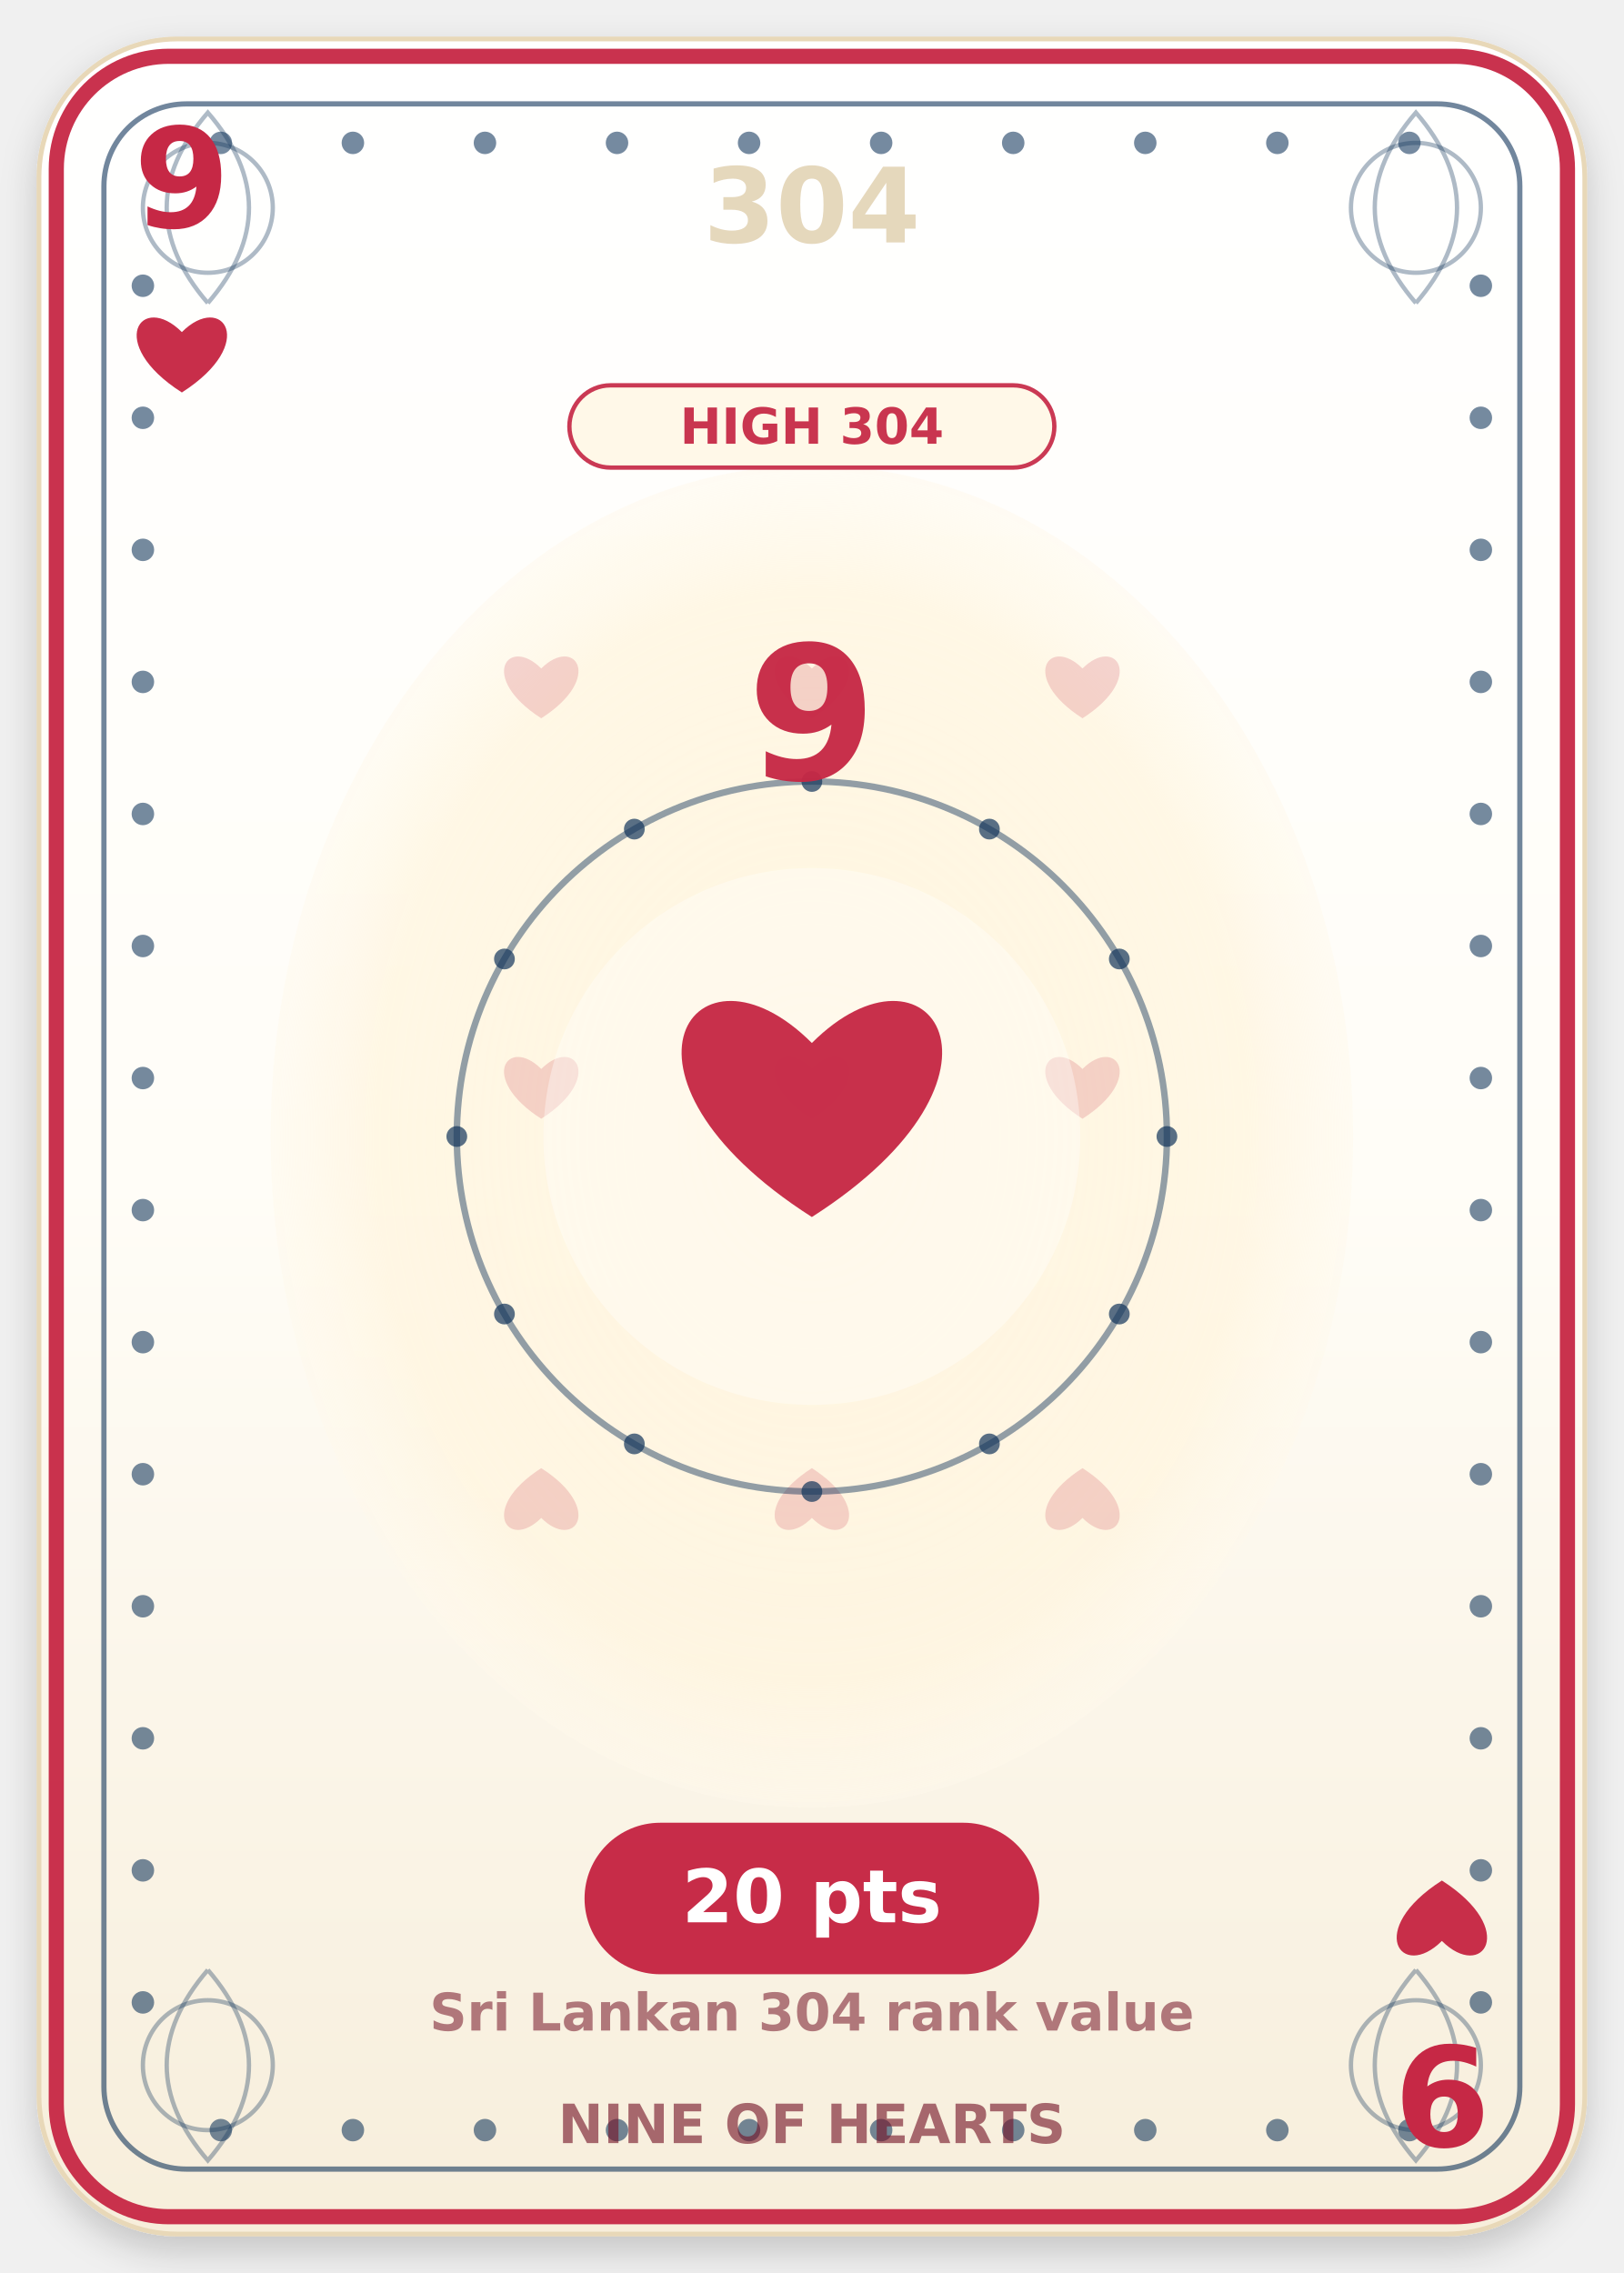
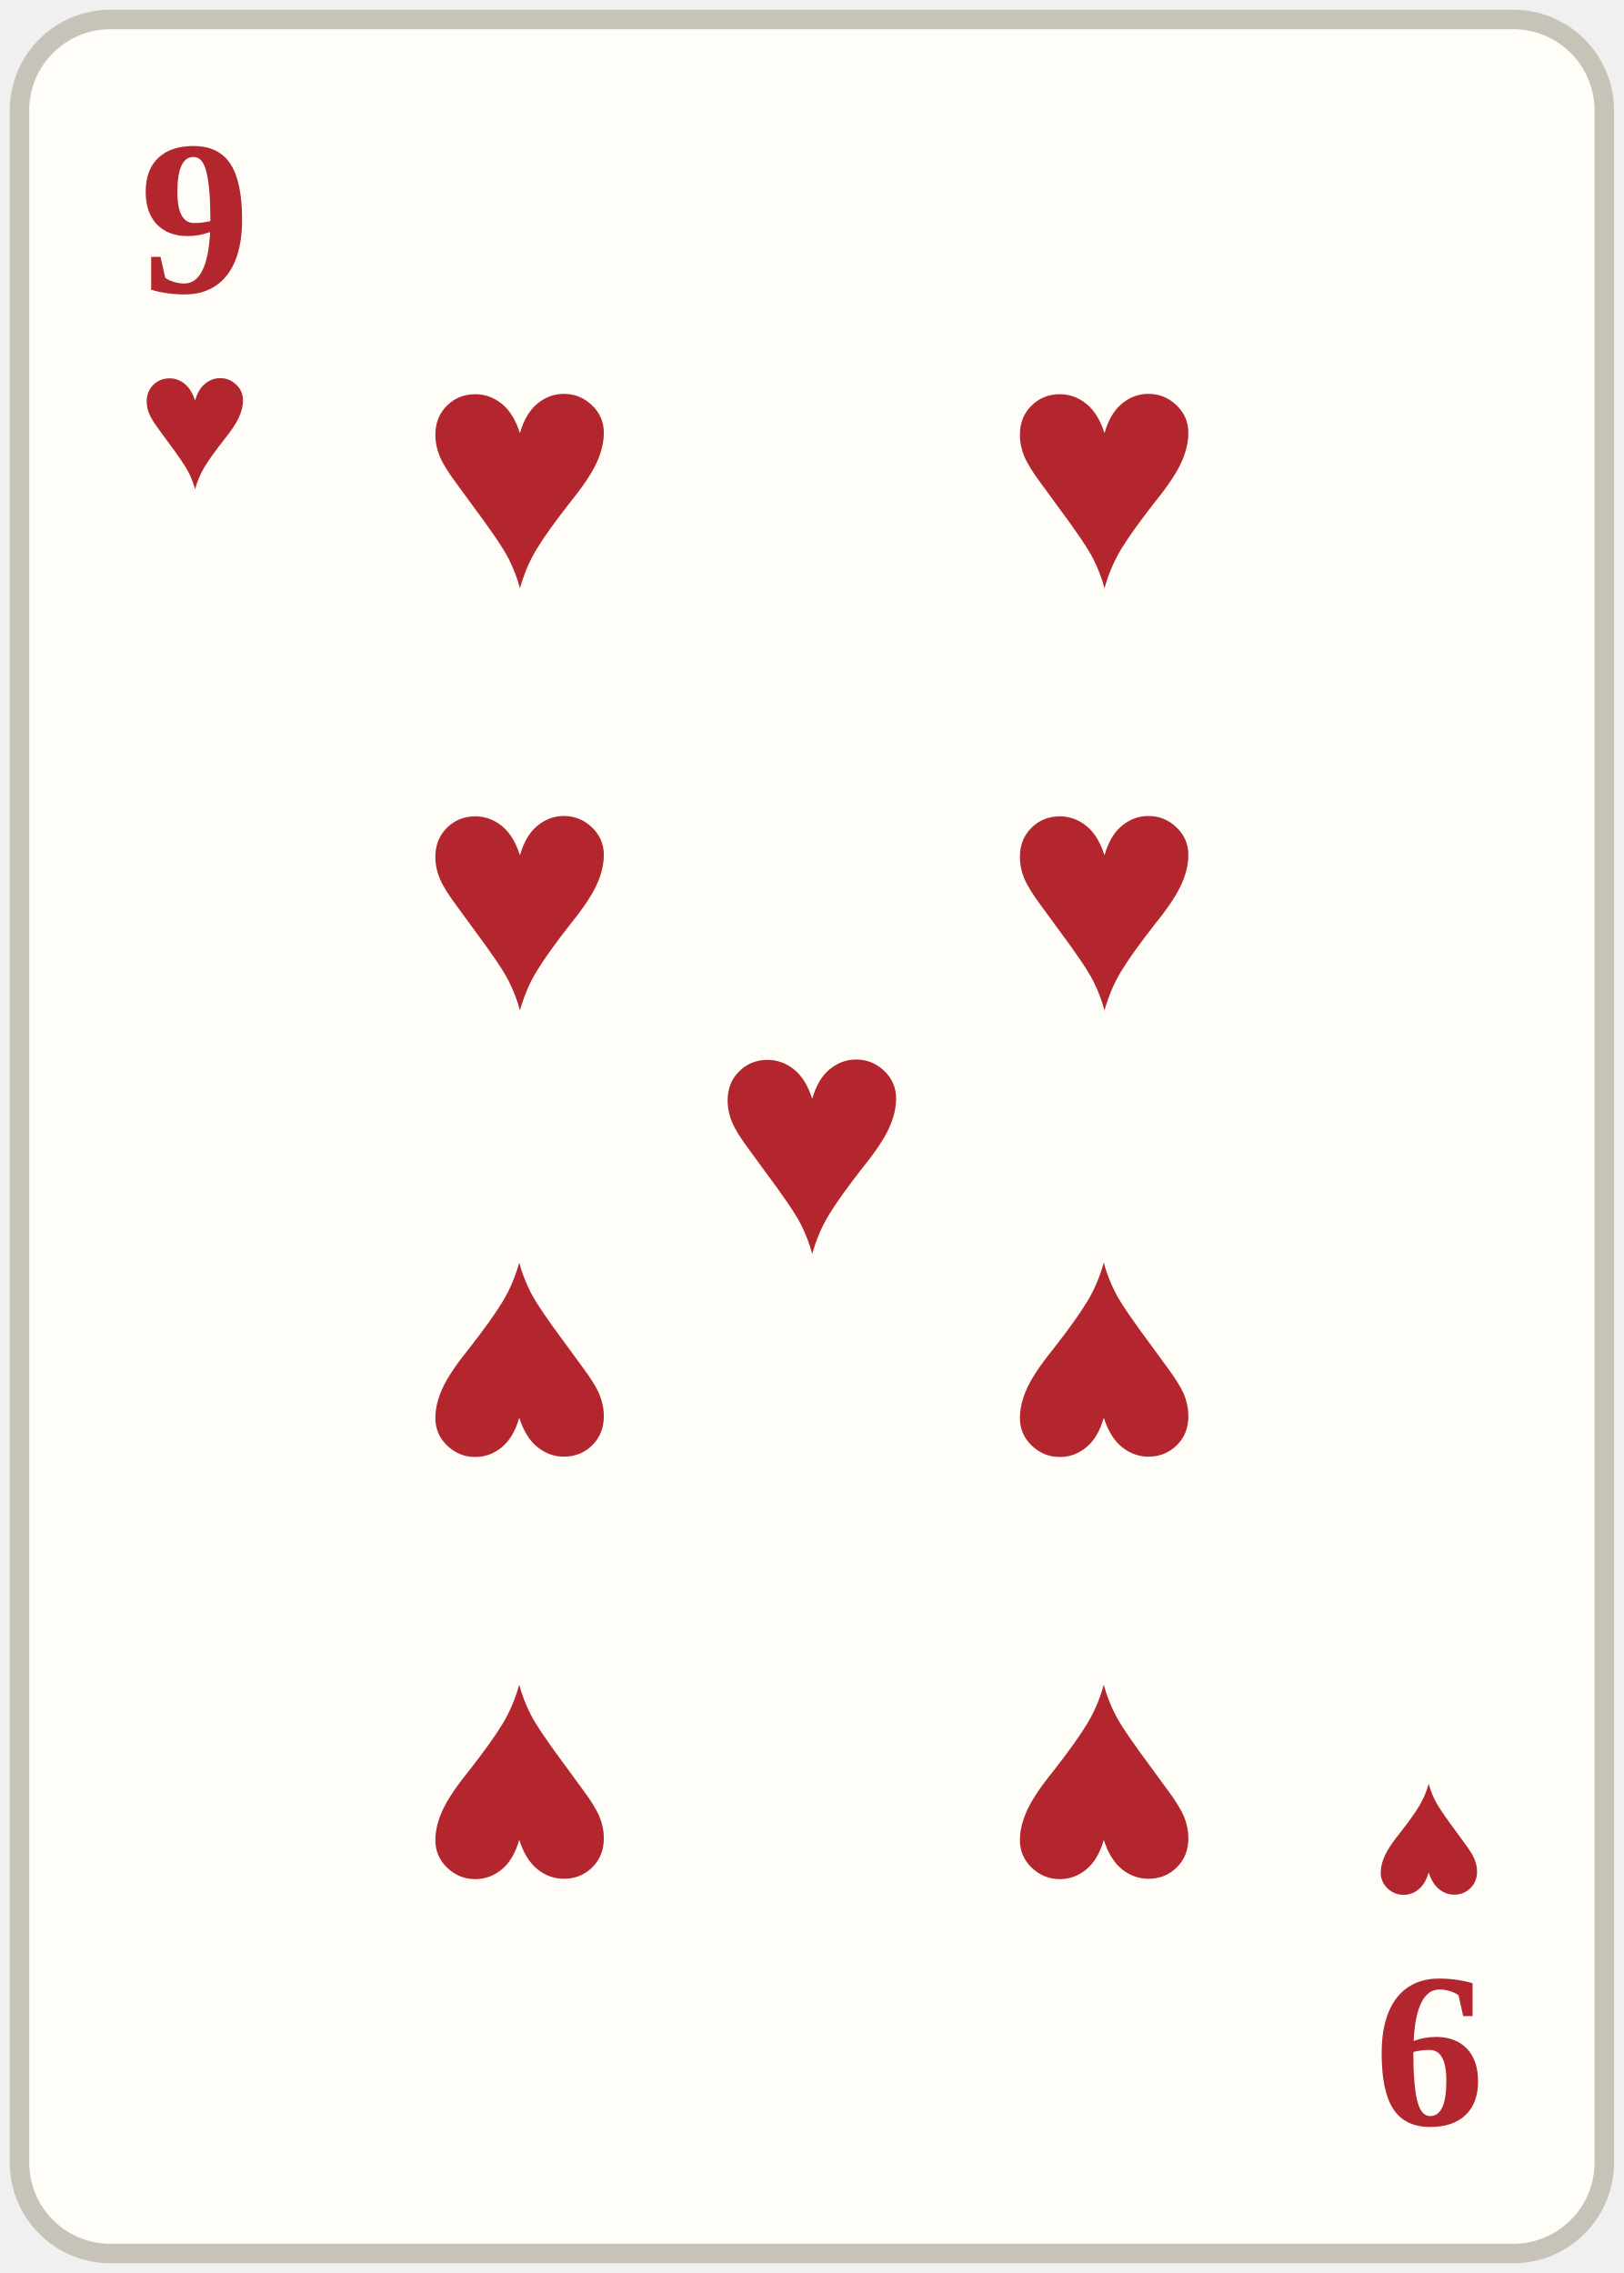
- <svg xmlns="http://www.w3.org/2000/svg" width="750" height="1050" viewBox="0 0 750 1050">
-   <defs>
-     <linearGradient id="faceGrad" x1="0" x2="0" y1="0" y2="1">
-       <stop offset="0%" stop-color="#FFFFFF" />
-       <stop offset="52%" stop-color="#FFFDF7" />
-       <stop offset="100%" stop-color="#F7EEDB" />
-     </linearGradient>
-     <radialGradient id="softMedallion" cx="50%" cy="50%" r="65%">
-       <stop offset="0%" stop-color="#FFF5DF" stop-opacity="0.97" />
-       <stop offset="62%" stop-color="#FFF5DF" stop-opacity="0.78" />
-       <stop offset="100%" stop-color="#FFFFFF" stop-opacity="0" />
-     </radialGradient>
-     <filter id="shadow" x="-10%" y="-10%" width="120%" height="120%">
-       <feDropShadow dx="0" dy="7" stdDeviation="8" flood-color="#000000" flood-opacity="0.18" />
-     </filter>
-   </defs>
-   <g filter="url(#shadow)">
-     <rect x="18" y="18" width="714" height="1014" rx="64" ry="64" fill="url(#faceGrad)" stroke="#E8D8B8" stroke-width="2.2" />
+ <svg xmlns="http://www.w3.org/2000/svg" width="500" height="700" viewBox="0 0 500 700">
+   <rect x="6" y="6" width="488" height="688" rx="28" fill="#fffdf8" stroke="#c8c3b8" stroke-width="6" />
+   <g fill="#b3262d" text-anchor="middle" font-family="Georgia, 'Times New Roman', serif">
+     <text x="60" y="90" font-size="68" font-weight="700">9</text>
+     <text x="60" y="150" font-size="60">♥</text>
  </g>
-   <ellipse cx="375.0" cy="525.0" rx="250" ry="310" fill="url(#softMedallion)" />
-   <rect x="26" y="26" width="698" height="998" rx="52" ry="52" fill="none" stroke="#C62845" stroke-width="7" opacity="0.95" />
-   <rect x="48" y="48" width="654" height="954" rx="38" ry="38" fill="none" stroke="#12355B" stroke-width="2.4" opacity="0.6" />
-   <circle cx="102.0" cy="66.0" r="5.2" fill="#12355B" opacity="0.58" />
-   <circle cx="102.0" cy="984.0" r="5.2" fill="#12355B" opacity="0.58" />
-   <circle cx="163.0" cy="66.0" r="5.2" fill="#12355B" opacity="0.58" />
-   <circle cx="163.0" cy="984.0" r="5.2" fill="#12355B" opacity="0.58" />
-   <circle cx="224.0" cy="66.0" r="5.2" fill="#12355B" opacity="0.58" />
-   <circle cx="224.0" cy="984.0" r="5.2" fill="#12355B" opacity="0.58" />
-   <circle cx="285.0" cy="66.0" r="5.2" fill="#12355B" opacity="0.58" />
-   <circle cx="285.0" cy="984.0" r="5.2" fill="#12355B" opacity="0.58" />
-   <circle cx="346.0" cy="66.0" r="5.2" fill="#12355B" opacity="0.58" />
-   <circle cx="346.0" cy="984.0" r="5.2" fill="#12355B" opacity="0.58" />
-   <circle cx="407.0" cy="66.0" r="5.2" fill="#12355B" opacity="0.58" />
-   <circle cx="407.0" cy="984.0" r="5.2" fill="#12355B" opacity="0.58" />
-   <circle cx="468.0" cy="66.0" r="5.2" fill="#12355B" opacity="0.58" />
-   <circle cx="468.0" cy="984.0" r="5.2" fill="#12355B" opacity="0.58" />
-   <circle cx="529.0" cy="66.0" r="5.2" fill="#12355B" opacity="0.58" />
-   <circle cx="529.0" cy="984.0" r="5.2" fill="#12355B" opacity="0.58" />
-   <circle cx="590.0" cy="66.0" r="5.2" fill="#12355B" opacity="0.58" />
-   <circle cx="590.0" cy="984.0" r="5.2" fill="#12355B" opacity="0.58" />
-   <circle cx="651.0" cy="66.0" r="5.2" fill="#12355B" opacity="0.58" />
-   <circle cx="651.0" cy="984.0" r="5.2" fill="#12355B" opacity="0.58" />
-   <circle cx="66.0" cy="132.0" r="5.2" fill="#12355B" opacity="0.58" />
-   <circle cx="684.0" cy="132.0" r="5.2" fill="#12355B" opacity="0.58" />
-   <circle cx="66.0" cy="193.0" r="5.2" fill="#12355B" opacity="0.58" />
-   <circle cx="684.0" cy="193.0" r="5.2" fill="#12355B" opacity="0.58" />
-   <circle cx="66.0" cy="254.0" r="5.2" fill="#12355B" opacity="0.58" />
-   <circle cx="684.0" cy="254.0" r="5.2" fill="#12355B" opacity="0.58" />
-   <circle cx="66.0" cy="315.0" r="5.2" fill="#12355B" opacity="0.58" />
-   <circle cx="684.0" cy="315.0" r="5.2" fill="#12355B" opacity="0.58" />
-   <circle cx="66.0" cy="376.0" r="5.2" fill="#12355B" opacity="0.58" />
-   <circle cx="684.0" cy="376.0" r="5.2" fill="#12355B" opacity="0.58" />
-   <circle cx="66.0" cy="437.0" r="5.2" fill="#12355B" opacity="0.58" />
-   <circle cx="684.0" cy="437.0" r="5.2" fill="#12355B" opacity="0.58" />
-   <circle cx="66.0" cy="498.0" r="5.2" fill="#12355B" opacity="0.58" />
-   <circle cx="684.0" cy="498.0" r="5.2" fill="#12355B" opacity="0.58" />
-   <circle cx="66.0" cy="559.0" r="5.2" fill="#12355B" opacity="0.58" />
-   <circle cx="684.0" cy="559.0" r="5.2" fill="#12355B" opacity="0.58" />
-   <circle cx="66.0" cy="620.0" r="5.2" fill="#12355B" opacity="0.58" />
-   <circle cx="684.0" cy="620.0" r="5.2" fill="#12355B" opacity="0.58" />
-   <circle cx="66.0" cy="681.0" r="5.2" fill="#12355B" opacity="0.58" />
-   <circle cx="684.0" cy="681.0" r="5.2" fill="#12355B" opacity="0.58" />
-   <circle cx="66.0" cy="742.0" r="5.2" fill="#12355B" opacity="0.58" />
-   <circle cx="684.0" cy="742.0" r="5.2" fill="#12355B" opacity="0.58" />
-   <circle cx="66.0" cy="803.0" r="5.2" fill="#12355B" opacity="0.58" />
-   <circle cx="684.0" cy="803.0" r="5.2" fill="#12355B" opacity="0.58" />
-   <circle cx="66.0" cy="864.0" r="5.2" fill="#12355B" opacity="0.58" />
-   <circle cx="684.0" cy="864.0" r="5.2" fill="#12355B" opacity="0.58" />
-   <circle cx="66.0" cy="925.0" r="5.2" fill="#12355B" opacity="0.58" />
-   <circle cx="684.0" cy="925.0" r="5.2" fill="#12355B" opacity="0.58" />
-   <circle cx="654.0" cy="954.0" r="30" fill="none" stroke="#12355B" stroke-width="2" opacity="0.34" />
-   <path d="M 654.0 910.0 Q 616.0 954.0 654.0 998.0 Q 692.0 954.0 654.0 910.0" fill="none" stroke="#12355B" stroke-width="2" opacity="0.34" />
-   <circle cx="654.0" cy="96.0" r="30" fill="none" stroke="#12355B" stroke-width="2" opacity="0.34" />
-   <path d="M 654.0 140.0 Q 616.0 96.0 654.0 52.0 Q 692.0 96.0 654.0 140.0" fill="none" stroke="#12355B" stroke-width="2" opacity="0.34" />
-   <circle cx="96.0" cy="954.0" r="30" fill="none" stroke="#12355B" stroke-width="2" opacity="0.34" />
-   <path d="M 96.0 910.0 Q 134.0 954.0 96.0 998.0 Q 58.0 954.0 96.0 910.0" fill="none" stroke="#12355B" stroke-width="2" opacity="0.34" />
-   <circle cx="96.0" cy="96.0" r="30" fill="none" stroke="#12355B" stroke-width="2" opacity="0.34" />
-   <path d="M 96.0 140.0 Q 134.0 96.0 96.0 52.0 Q 58.0 96.0 96.0 140.0" fill="none" stroke="#12355B" stroke-width="2" opacity="0.34" />
-   <g transform="rotate(0 84 123)">
-     <text x="84" y="105" font-family="DejaVu Sans, Arial, sans-serif" font-size="64" font-weight="900" text-anchor="middle" fill="#C62845">9</text>
-     <path d="M 84.0 181.3 C 48.3 158.5, 65.3 134.7, 84.0 153.4 C 102.7 134.7, 119.7 158.5, 84.0 181.3 Z" fill="#C62845" opacity="0.970" />
+   <g transform="rotate(180 250 350)" fill="#b3262d" text-anchor="middle" font-family="Georgia, 'Times New Roman', serif">
+     <text x="60" y="90" font-size="68" font-weight="700">9</text>
+     <text x="60" y="150" font-size="60">♥</text>
  </g>
-   <g transform="rotate(180 666 927)">
-     <text x="666" y="909" font-family="DejaVu Sans, Arial, sans-serif" font-size="64" font-weight="900" text-anchor="middle" fill="#C62845">9</text>
-     <path d="M 666.0 985.3 C 630.3 962.5, 647.3 938.7, 666.0 957.4 C 684.7 938.7, 701.7 962.5, 666.0 985.3 Z" fill="#C62845" opacity="0.970" />
-   </g>
-   <text x="375.0" y="112" font-family="DejaVu Sans, Arial, sans-serif" font-size="48" font-weight="900" text-anchor="middle" fill="#B58E43" opacity="0.35">304</text>
-   <rect x="263.0" y="178" width="224" height="38" rx="19" ry="19" fill="#FFF7E6" stroke="#C62845" stroke-width="2" opacity="0.92" />
-   <text x="375.0" y="205" font-family="DejaVu Sans, Arial, sans-serif" font-size="23" font-weight="800" text-anchor="middle" fill="#C62845" opacity="0.94">HIGH 304</text>
-   <path d="M 250.0 331.8 C 220.6 313.0, 234.6 293.4, 250.0 308.8 C 265.4 293.4, 279.4 313.0, 250.0 331.8 Z" fill="#C62845" opacity="0.190" />
-   <path d="M 375.0 331.8 C 345.6 313.0, 359.6 293.4, 375.0 308.8 C 390.4 293.4, 404.4 313.0, 375.0 331.8 Z" fill="#C62845" opacity="0.190" />
-   <path d="M 500.0 331.8 C 470.6 313.0, 484.6 293.4, 500.0 308.8 C 515.4 293.4, 529.4 313.0, 500.0 331.8 Z" fill="#C62845" opacity="0.190" />
-   <path d="M 250.0 516.8 C 220.6 498.0, 234.6 478.4, 250.0 493.8 C 265.4 478.4, 279.4 498.0, 250.0 516.8 Z" fill="#C62845" opacity="0.190" />
-   <path d="M 375.0 516.8 C 345.6 498.0, 359.6 478.4, 375.0 493.8 C 390.4 478.4, 404.4 498.0, 375.0 516.8 Z" fill="#C62845" opacity="0.190" />
-   <path d="M 500.0 516.8 C 470.6 498.0, 484.6 478.4, 500.0 493.8 C 515.4 478.4, 529.4 498.0, 500.0 516.8 Z" fill="#C62845" opacity="0.190" />
-   <path d="M 250.0 701.8 C 220.6 683.0, 234.6 663.4, 250.0 678.8 C 265.4 663.4, 279.4 683.0, 250.0 701.8 Z" fill="#C62845" opacity="0.190" transform="rotate(180 250 690)" />
-   <path d="M 375.0 701.8 C 345.6 683.0, 359.6 663.4, 375.0 678.8 C 390.4 663.4, 404.4 683.0, 375.0 701.8 Z" fill="#C62845" opacity="0.190" transform="rotate(180 375 690)" />
-   <path d="M 500.0 701.8 C 470.6 683.0, 484.6 663.4, 500.0 678.8 C 515.4 663.4, 529.4 683.0, 500.0 701.8 Z" fill="#C62845" opacity="0.190" transform="rotate(180 500 690)" />
-   <circle cx="375.0" cy="525.0" r="164" fill="none" stroke="#12355B" stroke-width="3" opacity="0.46" />
-   <circle cx="375.0" cy="525.0" r="124" fill="#FFFFFF" opacity="0.36" />
-   <circle cx="539.0" cy="525.0" r="4.8" fill="#12355B" opacity="0.70" />
-   <circle cx="517.0" cy="607.0" r="4.8" fill="#12355B" opacity="0.70" />
-   <circle cx="457.0" cy="667.0" r="4.8" fill="#12355B" opacity="0.70" />
-   <circle cx="375.0" cy="689.0" r="4.8" fill="#12355B" opacity="0.70" />
-   <circle cx="293.0" cy="667.0" r="4.8" fill="#12355B" opacity="0.70" />
-   <circle cx="233.0" cy="607.0" r="4.8" fill="#12355B" opacity="0.70" />
-   <circle cx="211.0" cy="525.0" r="4.8" fill="#12355B" opacity="0.70" />
-   <circle cx="233.0" cy="443.0" r="4.8" fill="#12355B" opacity="0.70" />
-   <circle cx="293.0" cy="383.0" r="4.8" fill="#12355B" opacity="0.70" />
-   <circle cx="375.0" cy="361.0" r="4.8" fill="#12355B" opacity="0.70" />
-   <circle cx="457.0" cy="383.0" r="4.8" fill="#12355B" opacity="0.70" />
-   <circle cx="517.0" cy="443.0" r="4.8" fill="#12355B" opacity="0.70" />
-   <path d="M 375.0 562.2 C 272.1 496.5, 321.1 427.9, 375.0 481.8 C 428.9 427.9, 477.9 496.5, 375.0 562.2 Z" fill="#C62845" opacity="0.960" />
-   <text x="375.0" y="360" font-family="DejaVu Sans, Arial, sans-serif" font-size="86" font-weight="900" text-anchor="middle" fill="#C62845" opacity="0.96">9</text>
-   <rect x="270.0" y="842" width="210" height="70" rx="35" ry="35" fill="#C62845" opacity="0.98" />
-   <text x="375.0" y="888" font-family="DejaVu Sans, Arial, sans-serif" font-size="34" font-weight="800" text-anchor="middle" fill="#FFFFFF">20 pts</text>
-   <text x="375.0" y="938" font-family="DejaVu Sans, Arial, sans-serif" font-size="24" font-weight="600" text-anchor="middle" fill="#741326" opacity="0.55">Sri Lankan 304 rank value</text>
-   <text x="375.0" y="990" font-family="DejaVu Sans, Arial, sans-serif" font-size="25" font-weight="700" text-anchor="middle" fill="#741326" opacity="0.62">NINE OF HEARTS</text>
+   <text x="160" y="180" fill="#b3262d" text-anchor="middle" font-family="Georgia, 'Times New Roman', serif" font-size="105">♥</text>
+   <text x="340" y="180" fill="#b3262d" text-anchor="middle" font-family="Georgia, 'Times New Roman', serif" font-size="105">♥</text>
+   <text x="160" y="310" fill="#b3262d" text-anchor="middle" font-family="Georgia, 'Times New Roman', serif" font-size="105">♥</text>
+   <text x="340" y="310" fill="#b3262d" text-anchor="middle" font-family="Georgia, 'Times New Roman', serif" font-size="105">♥</text>
+   <text x="250" y="385" fill="#b3262d" text-anchor="middle" font-family="Georgia, 'Times New Roman', serif" font-size="105">♥</text>
+   <text x="160" y="460" transform="rotate(180 160 425)" fill="#b3262d" text-anchor="middle" font-family="Georgia, 'Times New Roman', serif" font-size="105">♥</text>
+   <text x="340" y="460" transform="rotate(180 340 425)" fill="#b3262d" text-anchor="middle" font-family="Georgia, 'Times New Roman', serif" font-size="105">♥</text>
+   <text x="160" y="590" transform="rotate(180 160 555)" fill="#b3262d" text-anchor="middle" font-family="Georgia, 'Times New Roman', serif" font-size="105">♥</text>
+   <text x="340" y="590" transform="rotate(180 340 555)" fill="#b3262d" text-anchor="middle" font-family="Georgia, 'Times New Roman', serif" font-size="105">♥</text>
</svg>
